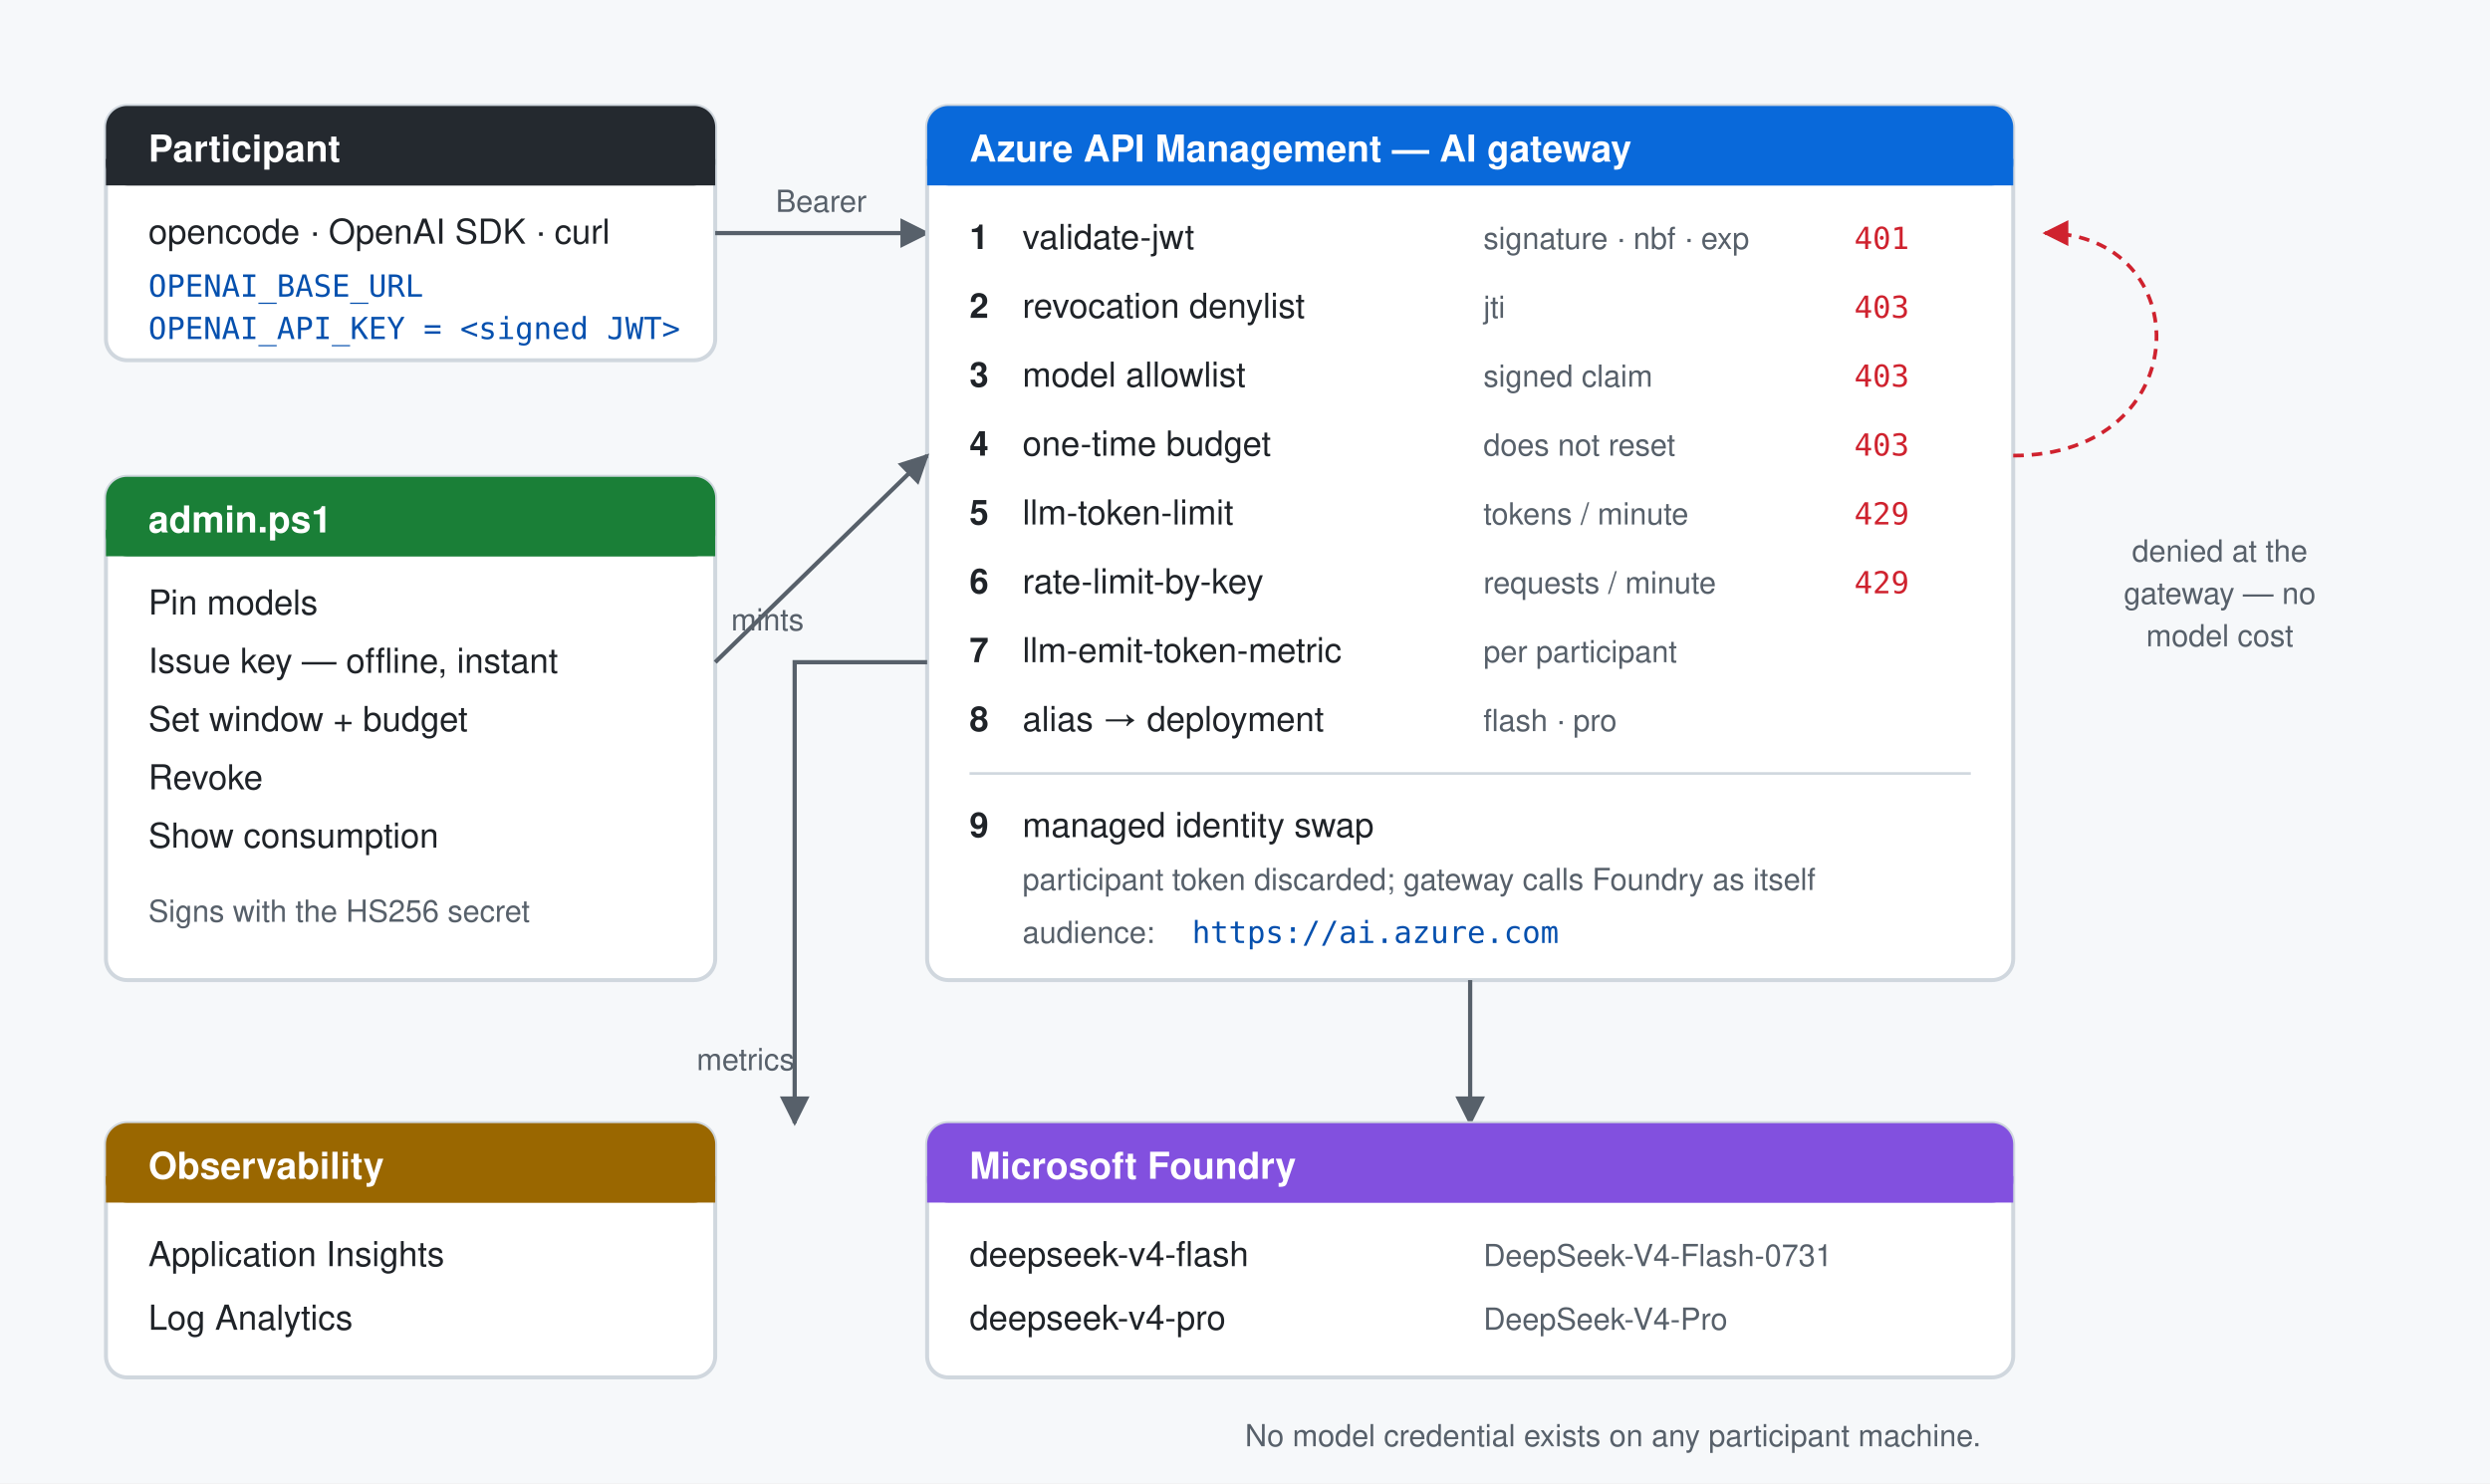
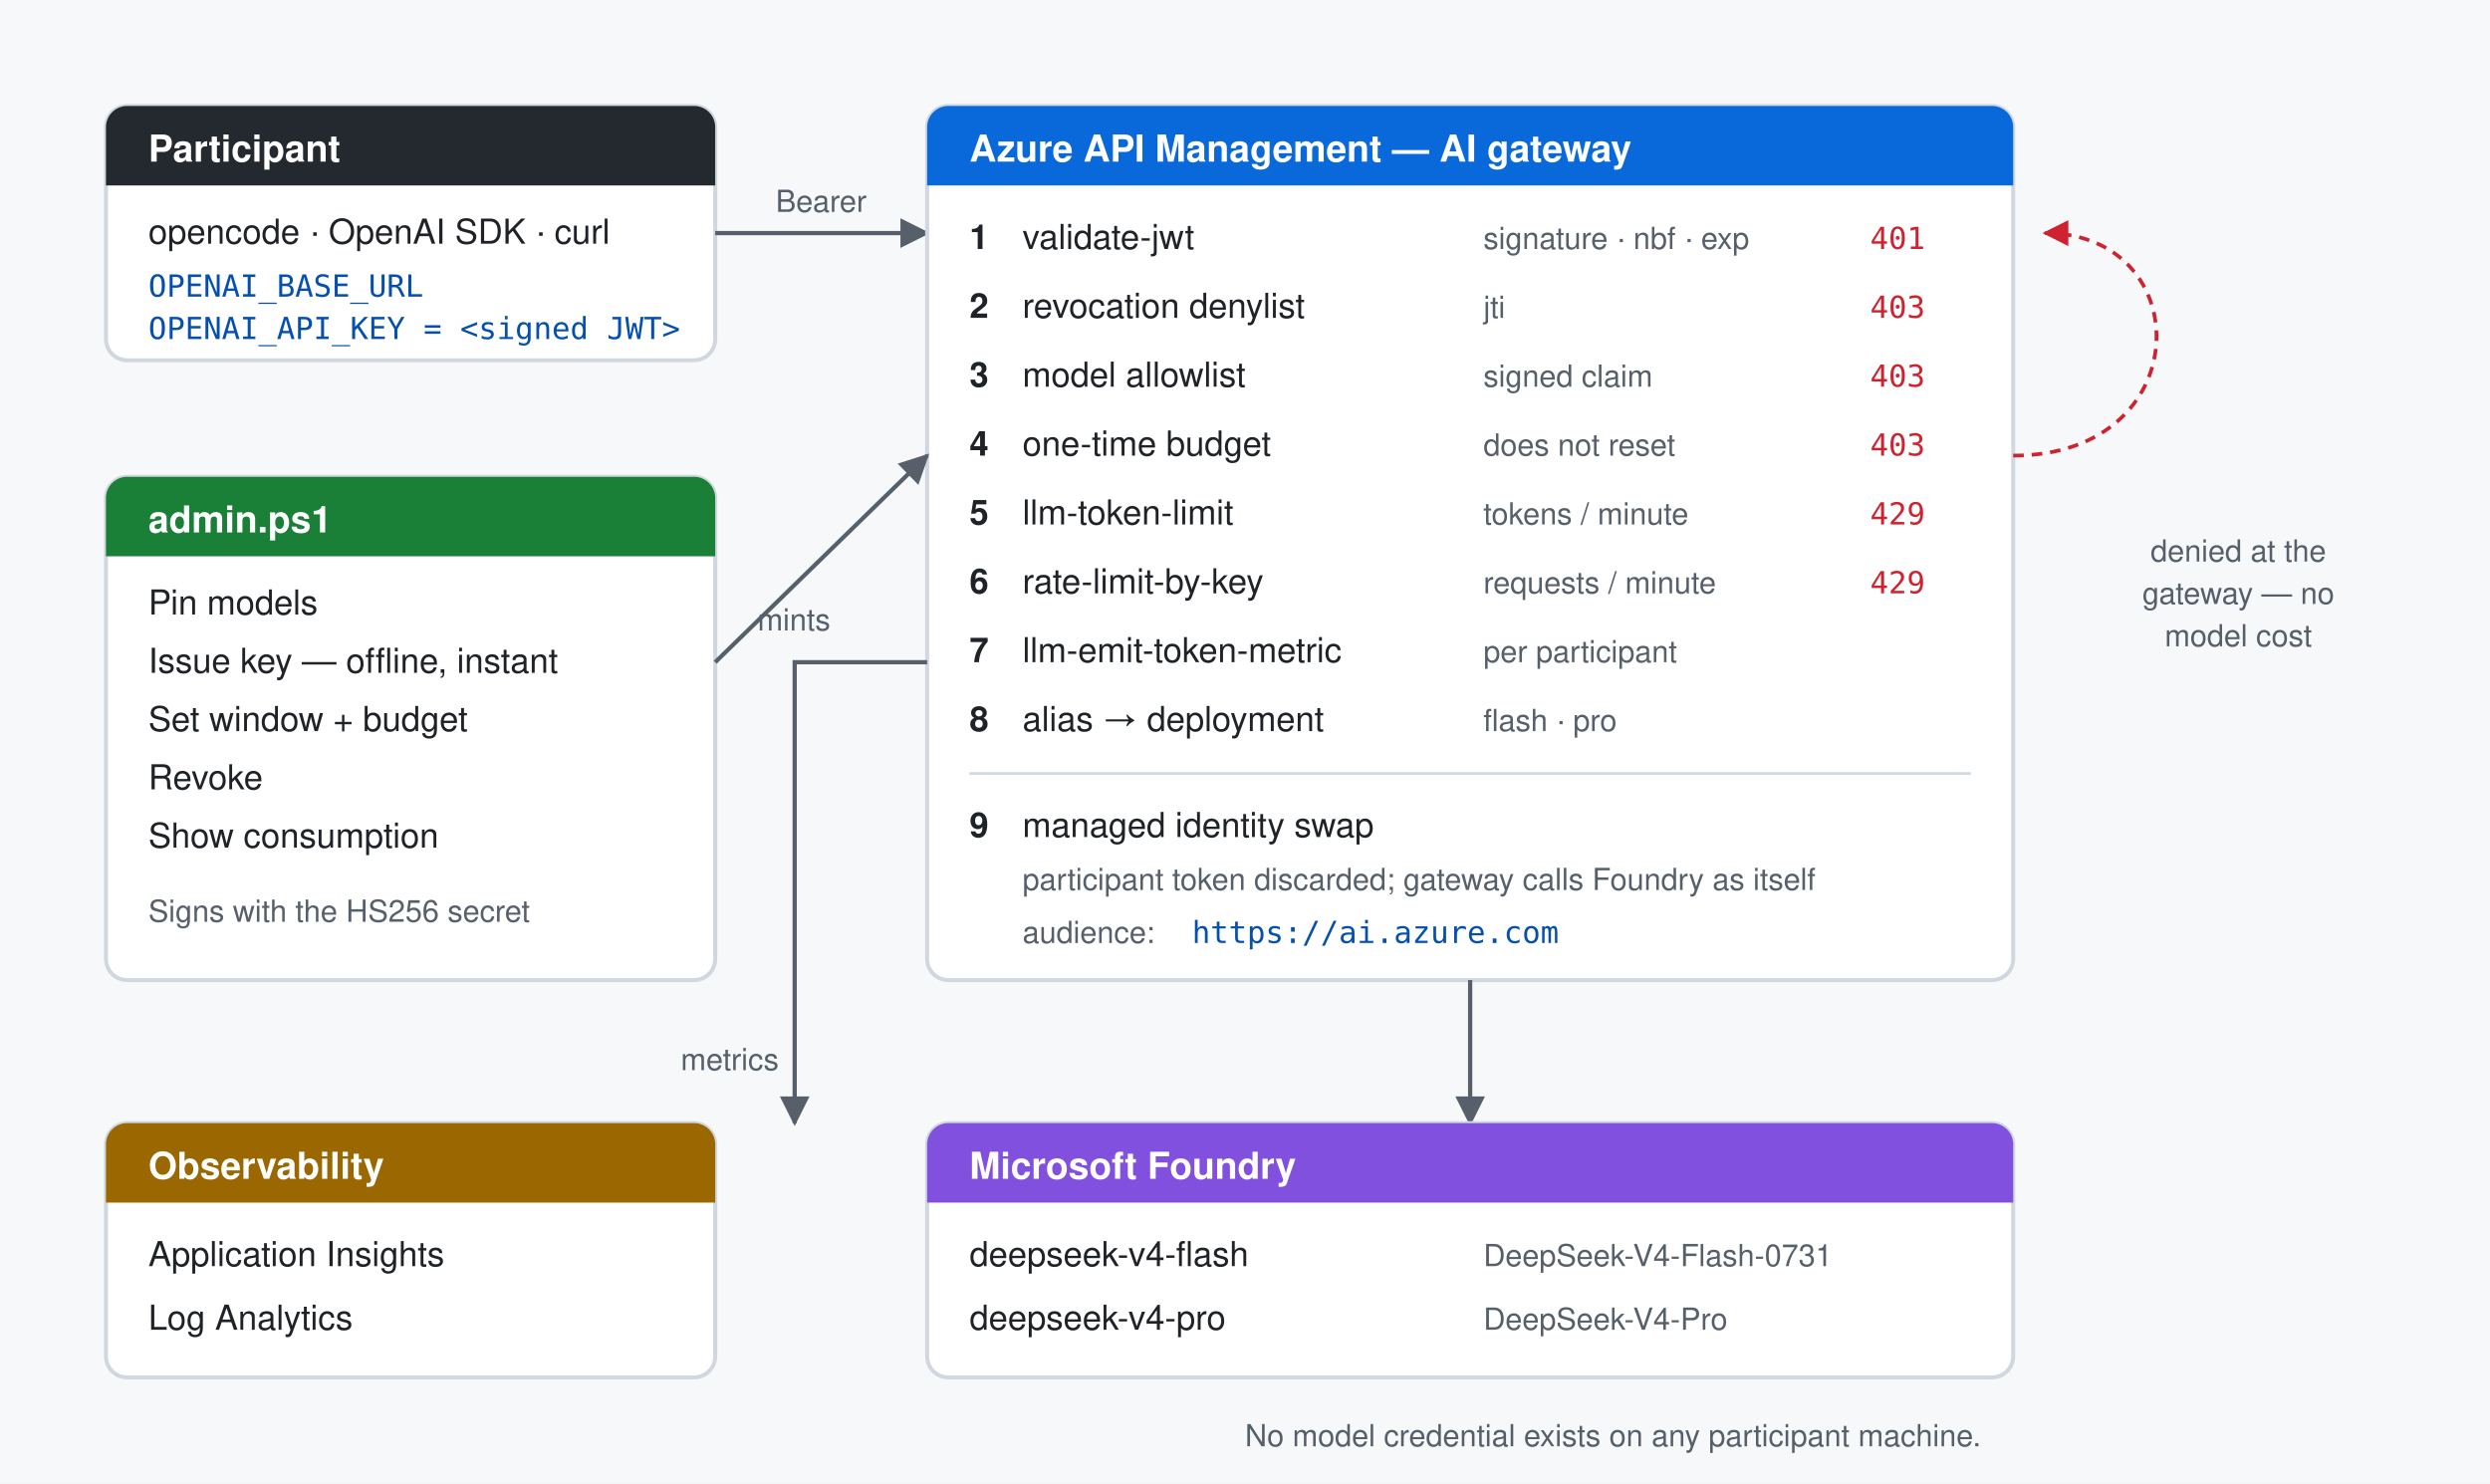
<svg xmlns="http://www.w3.org/2000/svg" viewBox="0 0 940 560" width="940" height="560" font-family="Segoe UI, Helvetica, Arial, sans-serif">
  <defs>
    <marker id="arrow" viewBox="0 0 10 10" refX="9" refY="5" markerWidth="7" markerHeight="7" orient="auto-start-reverse">
      <path d="M 0 0 L 10 5 L 0 10 z" fill="#57606a" />
    </marker>
    <marker id="arrowRed" viewBox="0 0 10 10" refX="9" refY="5" markerWidth="7" markerHeight="7" orient="auto-start-reverse">
      <path d="M 0 0 L 10 5 L 0 10 z" fill="#cf222e" />
    </marker>
-     <style>
-       .t   { font-size: 13px; fill: #1f2328; }
-       .b   { font-size: 13px; fill: #1f2328; font-weight: 600; }
-       .s   { font-size: 11.5px; fill: #57606a; }
-       .m   { font-size: 11.5px; fill: #0550ae; font-family: Consolas, monospace; }
-       .h   { font-size: 14px; fill: #ffffff; font-weight: 600; }
-       .deny{ font-size: 11.5px; fill: #cf222e; font-family: Consolas, monospace; }
-       .box { fill: #ffffff; stroke: #d0d7de; stroke-width: 1.5; rx: 8; }
-       .ln  { stroke: #57606a; stroke-width: 1.6; fill: none; marker-end: url(#arrow); }
-       .lnr { stroke: #cf222e; stroke-width: 1.4; fill: none; marker-end: url(#arrowRed); stroke-dasharray: 4 3; }
-     </style>
  </defs>
  <rect width="940" height="560" fill="#f6f8fa" />
-   <rect x="40" y="40" width="230" height="96" class="box" />
-   <rect x="40" y="40" width="230" height="30" fill="#24292f" rx="8" />
-   <rect x="40" y="60" width="230" height="10" fill="#24292f" />
-   <text x="56" y="61" class="h">Participant</text>
-   <text x="56" y="92" class="t">opencode · OpenAI SDK · curl</text>
-   <text x="56" y="112" class="m">OPENAI_BASE_URL</text>
-   <text x="56" y="128" class="m">OPENAI_API_KEY = &lt;signed JWT&gt;</text>
-   <path d="M 270 88 L 350 88" class="ln" />
-   <text x="310" y="80" class="s" text-anchor="middle">Bearer</text>
-   <rect x="350" y="40" width="410" height="330" class="box" />
-   <rect x="350" y="40" width="410" height="30" fill="#0969da" rx="8" />
-   <rect x="350" y="60" width="410" height="10" fill="#0969da" />
-   <text x="366" y="61" class="h">Azure API Management — AI gateway</text>
-   <text x="366" y="94" class="b">1</text>
-   <text x="386" y="94" class="t">validate-jwt</text>
-   <text x="560" y="94" class="s">signature · nbf · exp</text>
-   <text x="700" y="94" class="deny">401</text>
-   <text x="366" y="120" class="b">2</text>
-   <text x="386" y="120" class="t">revocation denylist</text>
-   <text x="560" y="120" class="s">jti</text>
-   <text x="700" y="120" class="deny">403</text>
-   <text x="366" y="146" class="b">3</text>
-   <text x="386" y="146" class="t">model allowlist</text>
-   <text x="560" y="146" class="s">signed claim</text>
-   <text x="700" y="146" class="deny">403</text>
-   <text x="366" y="172" class="b">4</text>
-   <text x="386" y="172" class="t">one-time budget</text>
-   <text x="560" y="172" class="s">does not reset</text>
-   <text x="700" y="172" class="deny">403</text>
-   <text x="366" y="198" class="b">5</text>
-   <text x="386" y="198" class="t">llm-token-limit</text>
-   <text x="560" y="198" class="s">tokens / minute</text>
-   <text x="700" y="198" class="deny">429</text>
-   <text x="366" y="224" class="b">6</text>
-   <text x="386" y="224" class="t">rate-limit-by-key</text>
-   <text x="560" y="224" class="s">requests / minute</text>
-   <text x="700" y="224" class="deny">429</text>
-   <text x="366" y="250" class="b">7</text>
-   <text x="386" y="250" class="t">llm-emit-token-metric</text>
-   <text x="560" y="250" class="s">per participant</text>
-   <text x="366" y="276" class="b">8</text>
-   <text x="386" y="276" class="t">alias → deployment</text>
-   <text x="560" y="276" class="s">flash · pro</text>
+   <rect x="40" y="40" width="230" height="96" fill="#ffffff" stroke="#d0d7de" stroke-width="1.5" rx="8" />
+   <path d="M 48 40 L 262 40 A 8 8 0 0 1 270 48 L 270 70 L 40 70 L 40 48 A 8 8 0 0 1 48 40 Z" fill="#24292f" />
+   <text x="56" y="61" font-size="14" font-weight="600" fill="#ffffff">Participant</text>
+   <text x="56" y="92" font-size="13" fill="#1f2328">opencode · OpenAI SDK · curl</text>
+   <text x="56" y="112" font-size="11.5" fill="#0550ae" font-family="Consolas, monospace">OPENAI_BASE_URL</text>
+   <text x="56" y="128" font-size="11.5" fill="#0550ae" font-family="Consolas, monospace">OPENAI_API_KEY = &lt;signed JWT&gt;</text>
+   <path d="M 270 88 L 350 88" stroke="#57606a" stroke-width="1.6" fill="none" marker-end="url(#arrow)" />
+   <text x="310" y="80" font-size="11.5" fill="#57606a" text-anchor="middle">Bearer</text>
+   <rect x="350" y="40" width="410" height="330" fill="#ffffff" stroke="#d0d7de" stroke-width="1.5" rx="8" />
+   <path d="M 358 40 L 752 40 A 8 8 0 0 1 760 48 L 760 70 L 350 70 L 350 48 A 8 8 0 0 1 358 40 Z" fill="#0969da" />
+   <text x="366" y="61" font-size="14" font-weight="600" fill="#ffffff">Azure API Management — AI gateway</text>
+   <text x="366" y="94" font-size="13" font-weight="600" fill="#1f2328">1</text>
+   <text x="386" y="94" font-size="13" fill="#1f2328">validate-jwt</text>
+   <text x="560" y="94" font-size="11.5" fill="#57606a">signature · nbf · exp</text>
+   <text x="706" y="94" font-size="11.5" fill="#cf222e" font-family="Consolas, monospace">401</text>
+   <text x="366" y="120" font-size="13" font-weight="600" fill="#1f2328">2</text>
+   <text x="386" y="120" font-size="13" fill="#1f2328">revocation denylist</text>
+   <text x="560" y="120" font-size="11.5" fill="#57606a">jti</text>
+   <text x="706" y="120" font-size="11.5" fill="#cf222e" font-family="Consolas, monospace">403</text>
+   <text x="366" y="146" font-size="13" font-weight="600" fill="#1f2328">3</text>
+   <text x="386" y="146" font-size="13" fill="#1f2328">model allowlist</text>
+   <text x="560" y="146" font-size="11.5" fill="#57606a">signed claim</text>
+   <text x="706" y="146" font-size="11.5" fill="#cf222e" font-family="Consolas, monospace">403</text>
+   <text x="366" y="172" font-size="13" font-weight="600" fill="#1f2328">4</text>
+   <text x="386" y="172" font-size="13" fill="#1f2328">one-time budget</text>
+   <text x="560" y="172" font-size="11.5" fill="#57606a">does not reset</text>
+   <text x="706" y="172" font-size="11.5" fill="#cf222e" font-family="Consolas, monospace">403</text>
+   <text x="366" y="198" font-size="13" font-weight="600" fill="#1f2328">5</text>
+   <text x="386" y="198" font-size="13" fill="#1f2328">llm-token-limit</text>
+   <text x="560" y="198" font-size="11.5" fill="#57606a">tokens / minute</text>
+   <text x="706" y="198" font-size="11.5" fill="#cf222e" font-family="Consolas, monospace">429</text>
+   <text x="366" y="224" font-size="13" font-weight="600" fill="#1f2328">6</text>
+   <text x="386" y="224" font-size="13" fill="#1f2328">rate-limit-by-key</text>
+   <text x="560" y="224" font-size="11.5" fill="#57606a">requests / minute</text>
+   <text x="706" y="224" font-size="11.5" fill="#cf222e" font-family="Consolas, monospace">429</text>
+   <text x="366" y="250" font-size="13" font-weight="600" fill="#1f2328">7</text>
+   <text x="386" y="250" font-size="13" fill="#1f2328">llm-emit-token-metric</text>
+   <text x="560" y="250" font-size="11.5" fill="#57606a">per participant</text>
+   <text x="366" y="276" font-size="13" font-weight="600" fill="#1f2328">8</text>
+   <text x="386" y="276" font-size="13" fill="#1f2328">alias → deployment</text>
+   <text x="560" y="276" font-size="11.5" fill="#57606a">flash · pro</text>
  <line x1="366" y1="292" x2="744" y2="292" stroke="#d0d7de" stroke-width="1" />
-   <text x="366" y="316" class="b">9</text>
-   <text x="386" y="316" class="t">managed identity swap</text>
-   <text x="386" y="336" class="s">participant token discarded; gateway calls Foundry as itself</text>
-   <text x="386" y="356" class="s">audience: </text>
-   <text x="450" y="356" class="m">https://ai.azure.com</text>
-   <path d="M 555 370 L 555 424" class="ln" />
-   <rect x="350" y="424" width="410" height="96" class="box" />
-   <rect x="350" y="424" width="410" height="30" fill="#8250df" rx="8" />
-   <rect x="350" y="444" width="410" height="10" fill="#8250df" />
-   <text x="366" y="445" class="h">Microsoft Foundry</text>
-   <text x="366" y="478" class="t">deepseek-v4-flash</text>
-   <text x="560" y="478" class="s">DeepSeek-V4-Flash-0731</text>
-   <text x="366" y="502" class="t">deepseek-v4-pro</text>
-   <text x="560" y="502" class="s">DeepSeek-V4-Pro</text>
-   <path d="M 760 172 C 830 172 830 88 772 88" class="lnr" />
-   <text x="838" y="212" class="s" text-anchor="middle">denied at the</text>
-   <text x="838" y="228" class="s" text-anchor="middle">gateway — no</text>
-   <text x="838" y="244" class="s" text-anchor="middle">model cost</text>
-   <rect x="40" y="180" width="230" height="190" class="box" />
-   <rect x="40" y="180" width="230" height="30" fill="#1a7f37" rx="8" />
-   <rect x="40" y="200" width="230" height="10" fill="#1a7f37" />
-   <text x="56" y="201" class="h">admin.ps1</text>
-   <text x="56" y="232" class="t">Pin models</text>
-   <text x="56" y="254" class="t">Issue key — offline, instant</text>
-   <text x="56" y="276" class="t">Set window + budget</text>
-   <text x="56" y="298" class="t">Revoke</text>
-   <text x="56" y="320" class="t">Show consumption</text>
-   <text x="56" y="348" class="s">Signs with the HS256 secret</text>
-   <path d="M 270 250 L 350 172" class="ln" />
-   <text x="276" y="238" class="s">mints</text>
-   <rect x="40" y="424" width="230" height="96" class="box" />
-   <rect x="40" y="424" width="230" height="30" fill="#9a6700" rx="8" />
-   <rect x="40" y="444" width="230" height="10" fill="#9a6700" />
-   <text x="56" y="445" class="h">Observability</text>
-   <text x="56" y="478" class="t">Application Insights</text>
-   <text x="56" y="502" class="t">Log Analytics</text>
-   <path d="M 350 250 L 300 250 L 300 424" class="ln" />
-   <text x="300" y="404" class="s" text-anchor="end">metrics </text>
-   <text x="470" y="546" class="s">No model credential exists on any participant machine.</text>
+   <text x="366" y="316" font-size="13" font-weight="600" fill="#1f2328">9</text>
+   <text x="386" y="316" font-size="13" fill="#1f2328">managed identity swap</text>
+   <text x="386" y="336" font-size="11.5" fill="#57606a">participant token discarded; gateway calls Foundry as itself</text>
+   <text x="386" y="356" font-size="11.5" fill="#57606a">audience:</text>
+   <text x="450" y="356" font-size="11.5" fill="#0550ae" font-family="Consolas, monospace">https://ai.azure.com</text>
+   <path d="M 555 370 L 555 424" stroke="#57606a" stroke-width="1.6" fill="none" marker-end="url(#arrow)" />
+   <rect x="350" y="424" width="410" height="96" fill="#ffffff" stroke="#d0d7de" stroke-width="1.5" rx="8" />
+   <path d="M 358 424 L 752 424 A 8 8 0 0 1 760 432 L 760 454 L 350 454 L 350 432 A 8 8 0 0 1 358 424 Z" fill="#8250df" />
+   <text x="366" y="445" font-size="14" font-weight="600" fill="#ffffff">Microsoft Foundry</text>
+   <text x="366" y="478" font-size="13" fill="#1f2328">deepseek-v4-flash</text>
+   <text x="560" y="478" font-size="11.5" fill="#57606a">DeepSeek-V4-Flash-0731</text>
+   <text x="366" y="502" font-size="13" fill="#1f2328">deepseek-v4-pro</text>
+   <text x="560" y="502" font-size="11.5" fill="#57606a">DeepSeek-V4-Pro</text>
+   <path d="M 760 172 C 830 172 830 88 772 88" stroke="#cf222e" stroke-width="1.4" fill="none" stroke-dasharray="4 3" marker-end="url(#arrowRed)" />
+   <text x="845" y="212" font-size="11.5" fill="#57606a" text-anchor="middle">denied at the</text>
+   <text x="845" y="228" font-size="11.5" fill="#57606a" text-anchor="middle">gateway — no</text>
+   <text x="845" y="244" font-size="11.5" fill="#57606a" text-anchor="middle">model cost</text>
+   <rect x="40" y="180" width="230" height="190" fill="#ffffff" stroke="#d0d7de" stroke-width="1.5" rx="8" />
+   <path d="M 48 180 L 262 180 A 8 8 0 0 1 270 188 L 270 210 L 40 210 L 40 188 A 8 8 0 0 1 48 180 Z" fill="#1a7f37" />
+   <text x="56" y="201" font-size="14" font-weight="600" fill="#ffffff">admin.ps1</text>
+   <text x="56" y="232" font-size="13" fill="#1f2328">Pin models</text>
+   <text x="56" y="254" font-size="13" fill="#1f2328">Issue key — offline, instant</text>
+   <text x="56" y="276" font-size="13" fill="#1f2328">Set window + budget</text>
+   <text x="56" y="298" font-size="13" fill="#1f2328">Revoke</text>
+   <text x="56" y="320" font-size="13" fill="#1f2328">Show consumption</text>
+   <text x="56" y="348" font-size="11.5" fill="#57606a">Signs with the HS256 secret</text>
+   <path d="M 270 250 L 350 172" stroke="#57606a" stroke-width="1.6" fill="none" marker-end="url(#arrow)" />
+   <text x="286" y="238" font-size="11.5" fill="#57606a">mints</text>
+   <rect x="40" y="424" width="230" height="96" fill="#ffffff" stroke="#d0d7de" stroke-width="1.5" rx="8" />
+   <path d="M 48 424 L 262 424 A 8 8 0 0 1 270 432 L 270 454 L 40 454 L 40 432 A 8 8 0 0 1 48 424 Z" fill="#9a6700" />
+   <text x="56" y="445" font-size="14" font-weight="600" fill="#ffffff">Observability</text>
+   <text x="56" y="478" font-size="13" fill="#1f2328">Application Insights</text>
+   <text x="56" y="502" font-size="13" fill="#1f2328">Log Analytics</text>
+   <path d="M 350 250 L 300 250 L 300 424" stroke="#57606a" stroke-width="1.6" fill="none" marker-end="url(#arrow)" />
+   <text x="294" y="404" font-size="11.5" fill="#57606a" text-anchor="end">metrics</text>
+   <text x="470" y="546" font-size="11.5" fill="#57606a">No model credential exists on any participant machine.</text>
</svg>
